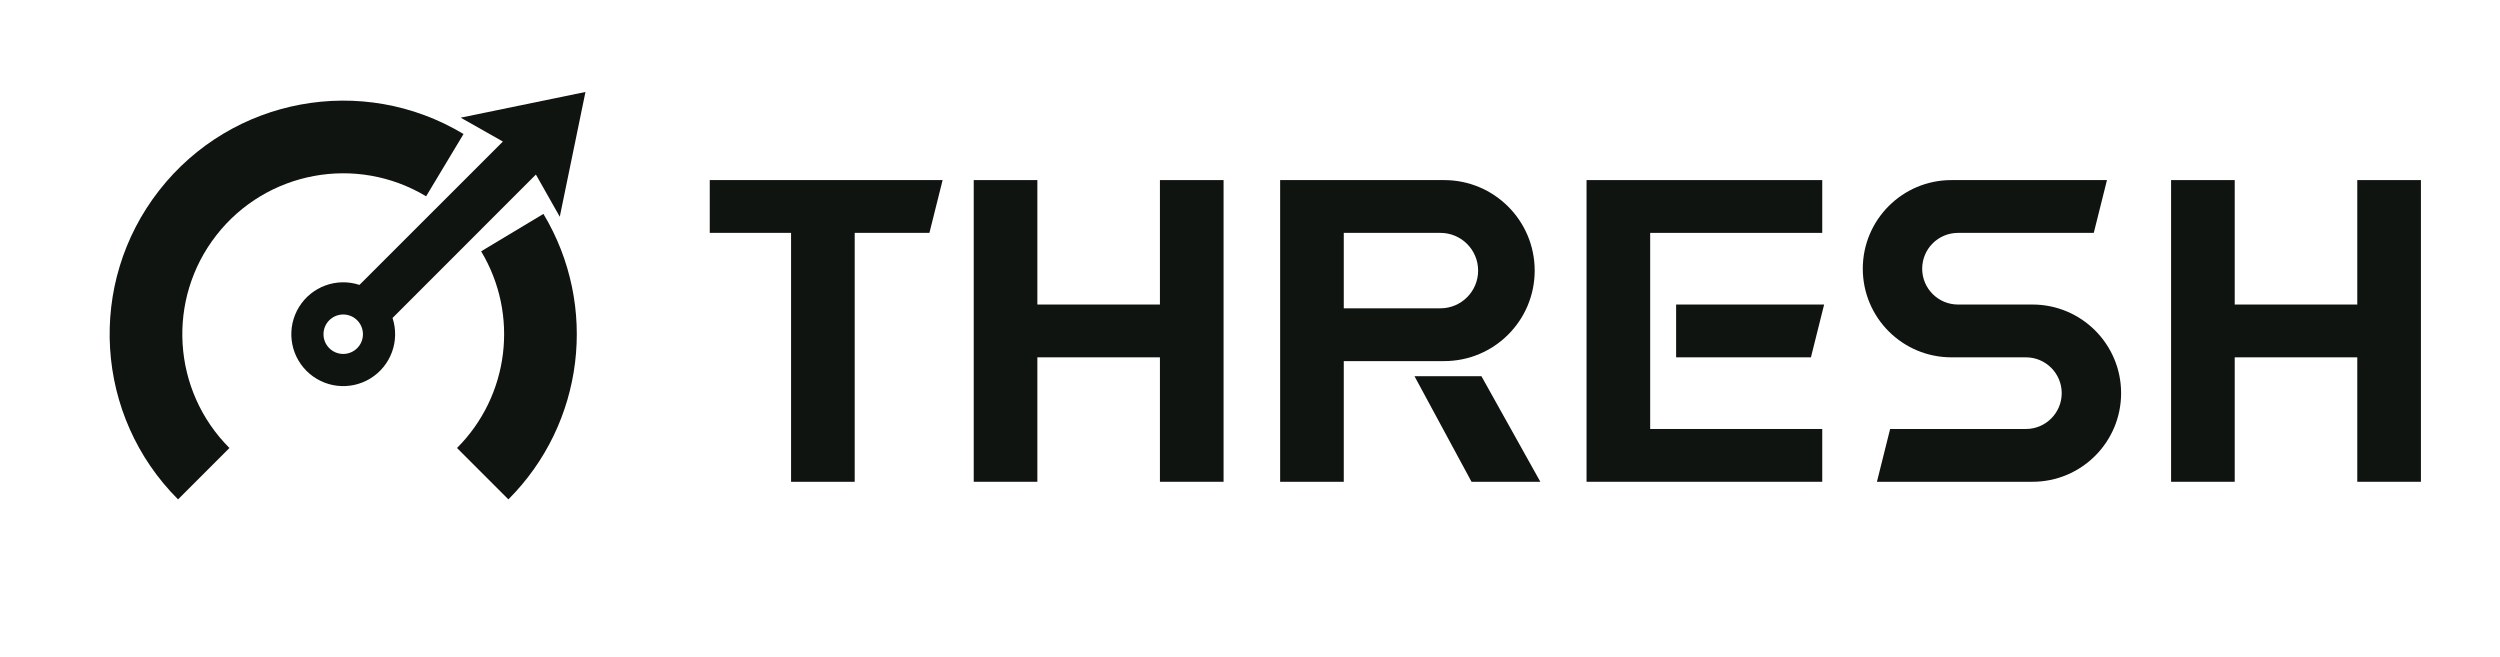
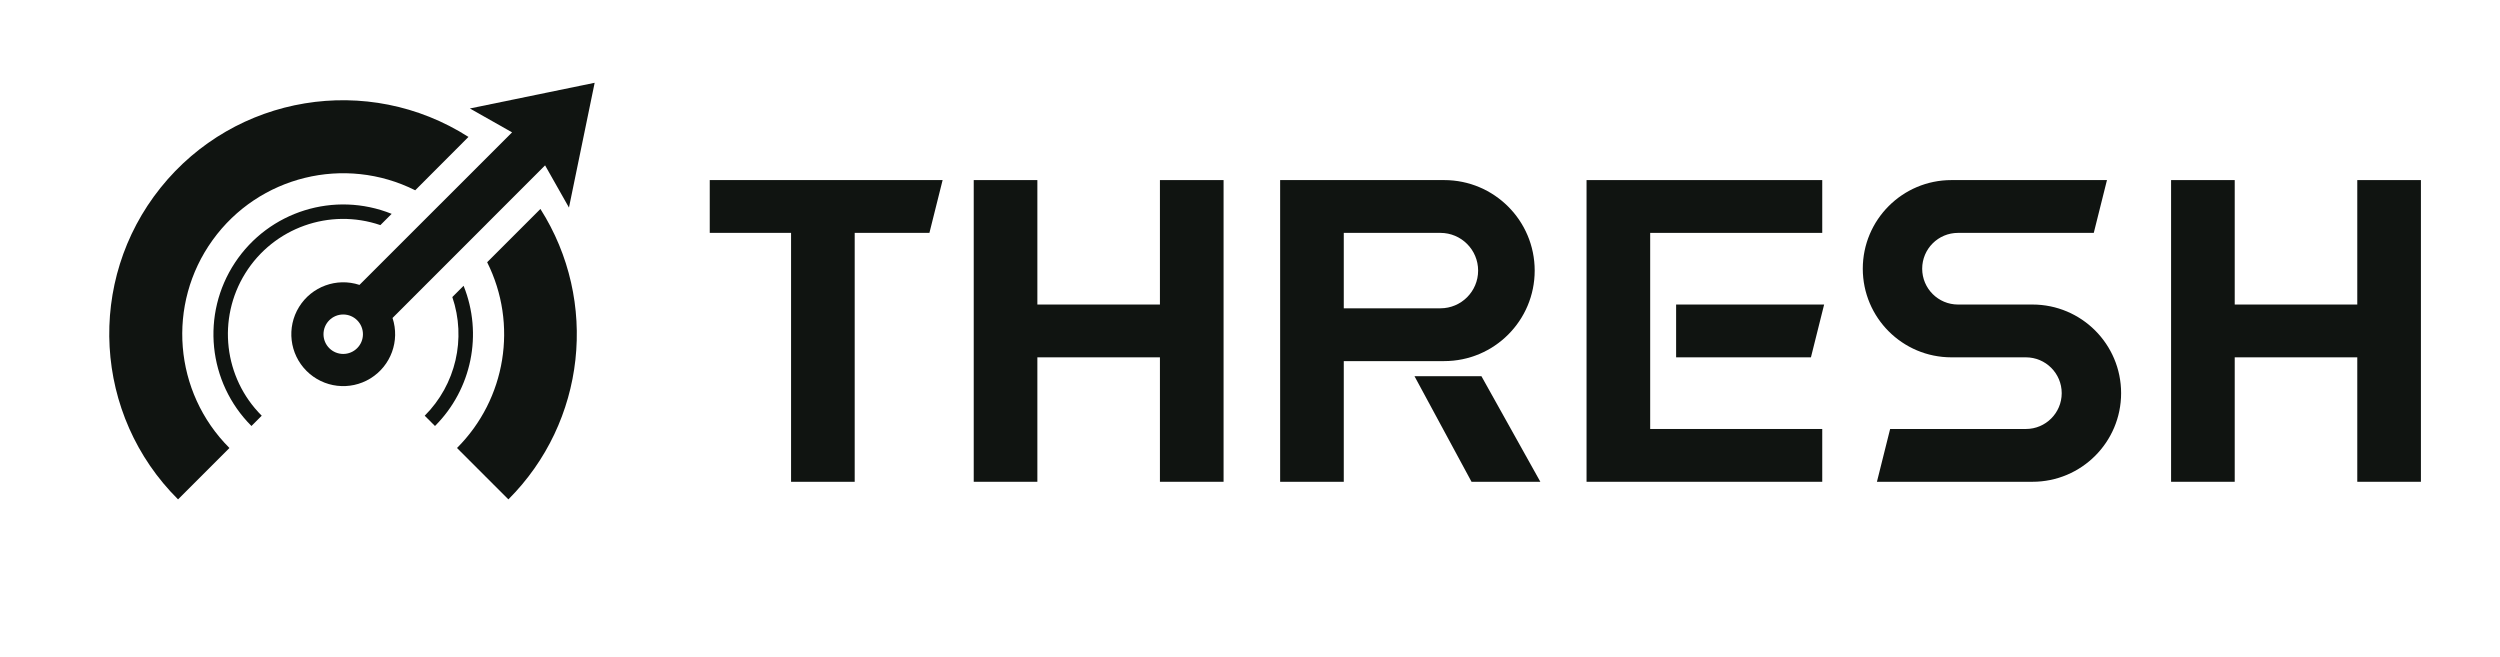
<svg xmlns="http://www.w3.org/2000/svg" viewBox="0 0 472 124" fill="none">
  <g transform="translate(6, -5.5) scale(0.98)">
-     <path d="M 28.18 101.82 A 45 45 0 0 1 83.18 31.43 L 75.97 43.43 A 31 31 0 0 0 38.08 91.92 Z" fill="#101411" />
-     <path d="M 98.57 46.82 A 45 45 0 0 1 91.82 101.82 L 81.92 91.92 A 31 31 0 0 0 86.57 54.03 Z" fill="#101411" />
-     <path d="M 63.13 60.5 L 90.76 32.88 L 82.63 28.28 L 106.67 23.33 L 101.72 47.37 L 97.12 39.24 L 69.5 66.87 A 10 10 0 1 1 63.13 60.5 Z M 63.8 70 A 3.8 3.8 0 1 0 56.2 70 A 3.8 3.8 0 1 0 63.8 70 Z" fill="#101411" fill-rule="evenodd" clip-rule="evenodd" />
+     <path d="M 28.18 101.82 A 45 45 0 0 1 84.13 31.99 L 73.87 42.27 A 31 31 0 0 0 38.08 91.92 Z M 42.32 87.68 A 25 25 0 0 1 69.33 46.81 L 67.16 48.98 A 22.2 22.2 0 0 0 44.30 85.70 Z" fill="#101411" />
+     <path d="M 97.99 45.87 A 45 45 0 0 1 91.82 101.82 L 81.92 91.92 A 31 31 0 0 0 87.73 56.13 Z M 83.19 60.67 A 25 25 0 0 1 77.68 87.68 L 75.70 85.70 A 22.2 22.2 0 0 0 81.02 62.84 Z" fill="#101411" />
+     <path d="M 63.13 60.50 L 92.53 31.11 L 84.40 26.51 L 108.44 21.56 L 103.49 45.60 L 98.89 37.47 L 69.50 66.87 A 10 10 0 1 1 63.13 60.50 Z M 63.80 70.00 A 3.8 3.8 0 1 0 56.20 70.00 A 3.8 3.8 0 1 0 63.80 70.00 Z" fill="#101411" fill-rule="evenodd" clip-rule="evenodd" />
  </g>
  <g transform="translate(134, 34) scale(0.89)">
    <g fill="#101411">
      <path d="M 0 0 H 49.4 L 46.6 11.2 H 30.75 V 64 H 17.25 V 11.2 H 0 Z" />
      <path d="M 56 0 H 69.5 V 26.4 H 95.5 V 0 H 109 V 64 H 95.5 V 37.6 H 69.5 V 64 H 56 Z" />
      <path d="M 121 0 H 155.8 A 19.2 19.2 0 0 1 155.8 38.4 H 134.5 V 64 H 121 Z M 134.5 11.2 V 27.2 H 155.0 A 8 8 0 0 0 155.0 11.2 Z" fill-rule="evenodd" clip-rule="evenodd" />
      <path d="M 149.5 41.6 H 163.7 L 176.2 64 H 161.6 Z" />
      <path d="M 186 0 H 236 V 11.2 H 199.5 V 52.8 H 236 V 64 H 186 Z" />
      <path d="M 296.4 0 L 293.6 11.2 H 264.8 A 7.6 7.6 0 0 0 264.8 26.4 H 280.6 A 18.8 18.8 0 0 1 280.6 64 H 247.6 L 250.4 52.8 H 279.2 A 7.6 7.6 0 0 0 279.2 37.6 H 263.4 A 18.8 18.8 0 0 1 263.4 0 Z" />
      <path d="M 310 0 H 323.5 V 26.4 H 349.5 V 0 H 363 V 64 H 349.5 V 37.6 H 323.5 V 64 H 310 Z" />
    </g>
    <path d="M 205 26.4 H 236.4 L 233.6 37.6 H 205 Z" fill="#101411" />
  </g>
</svg>
